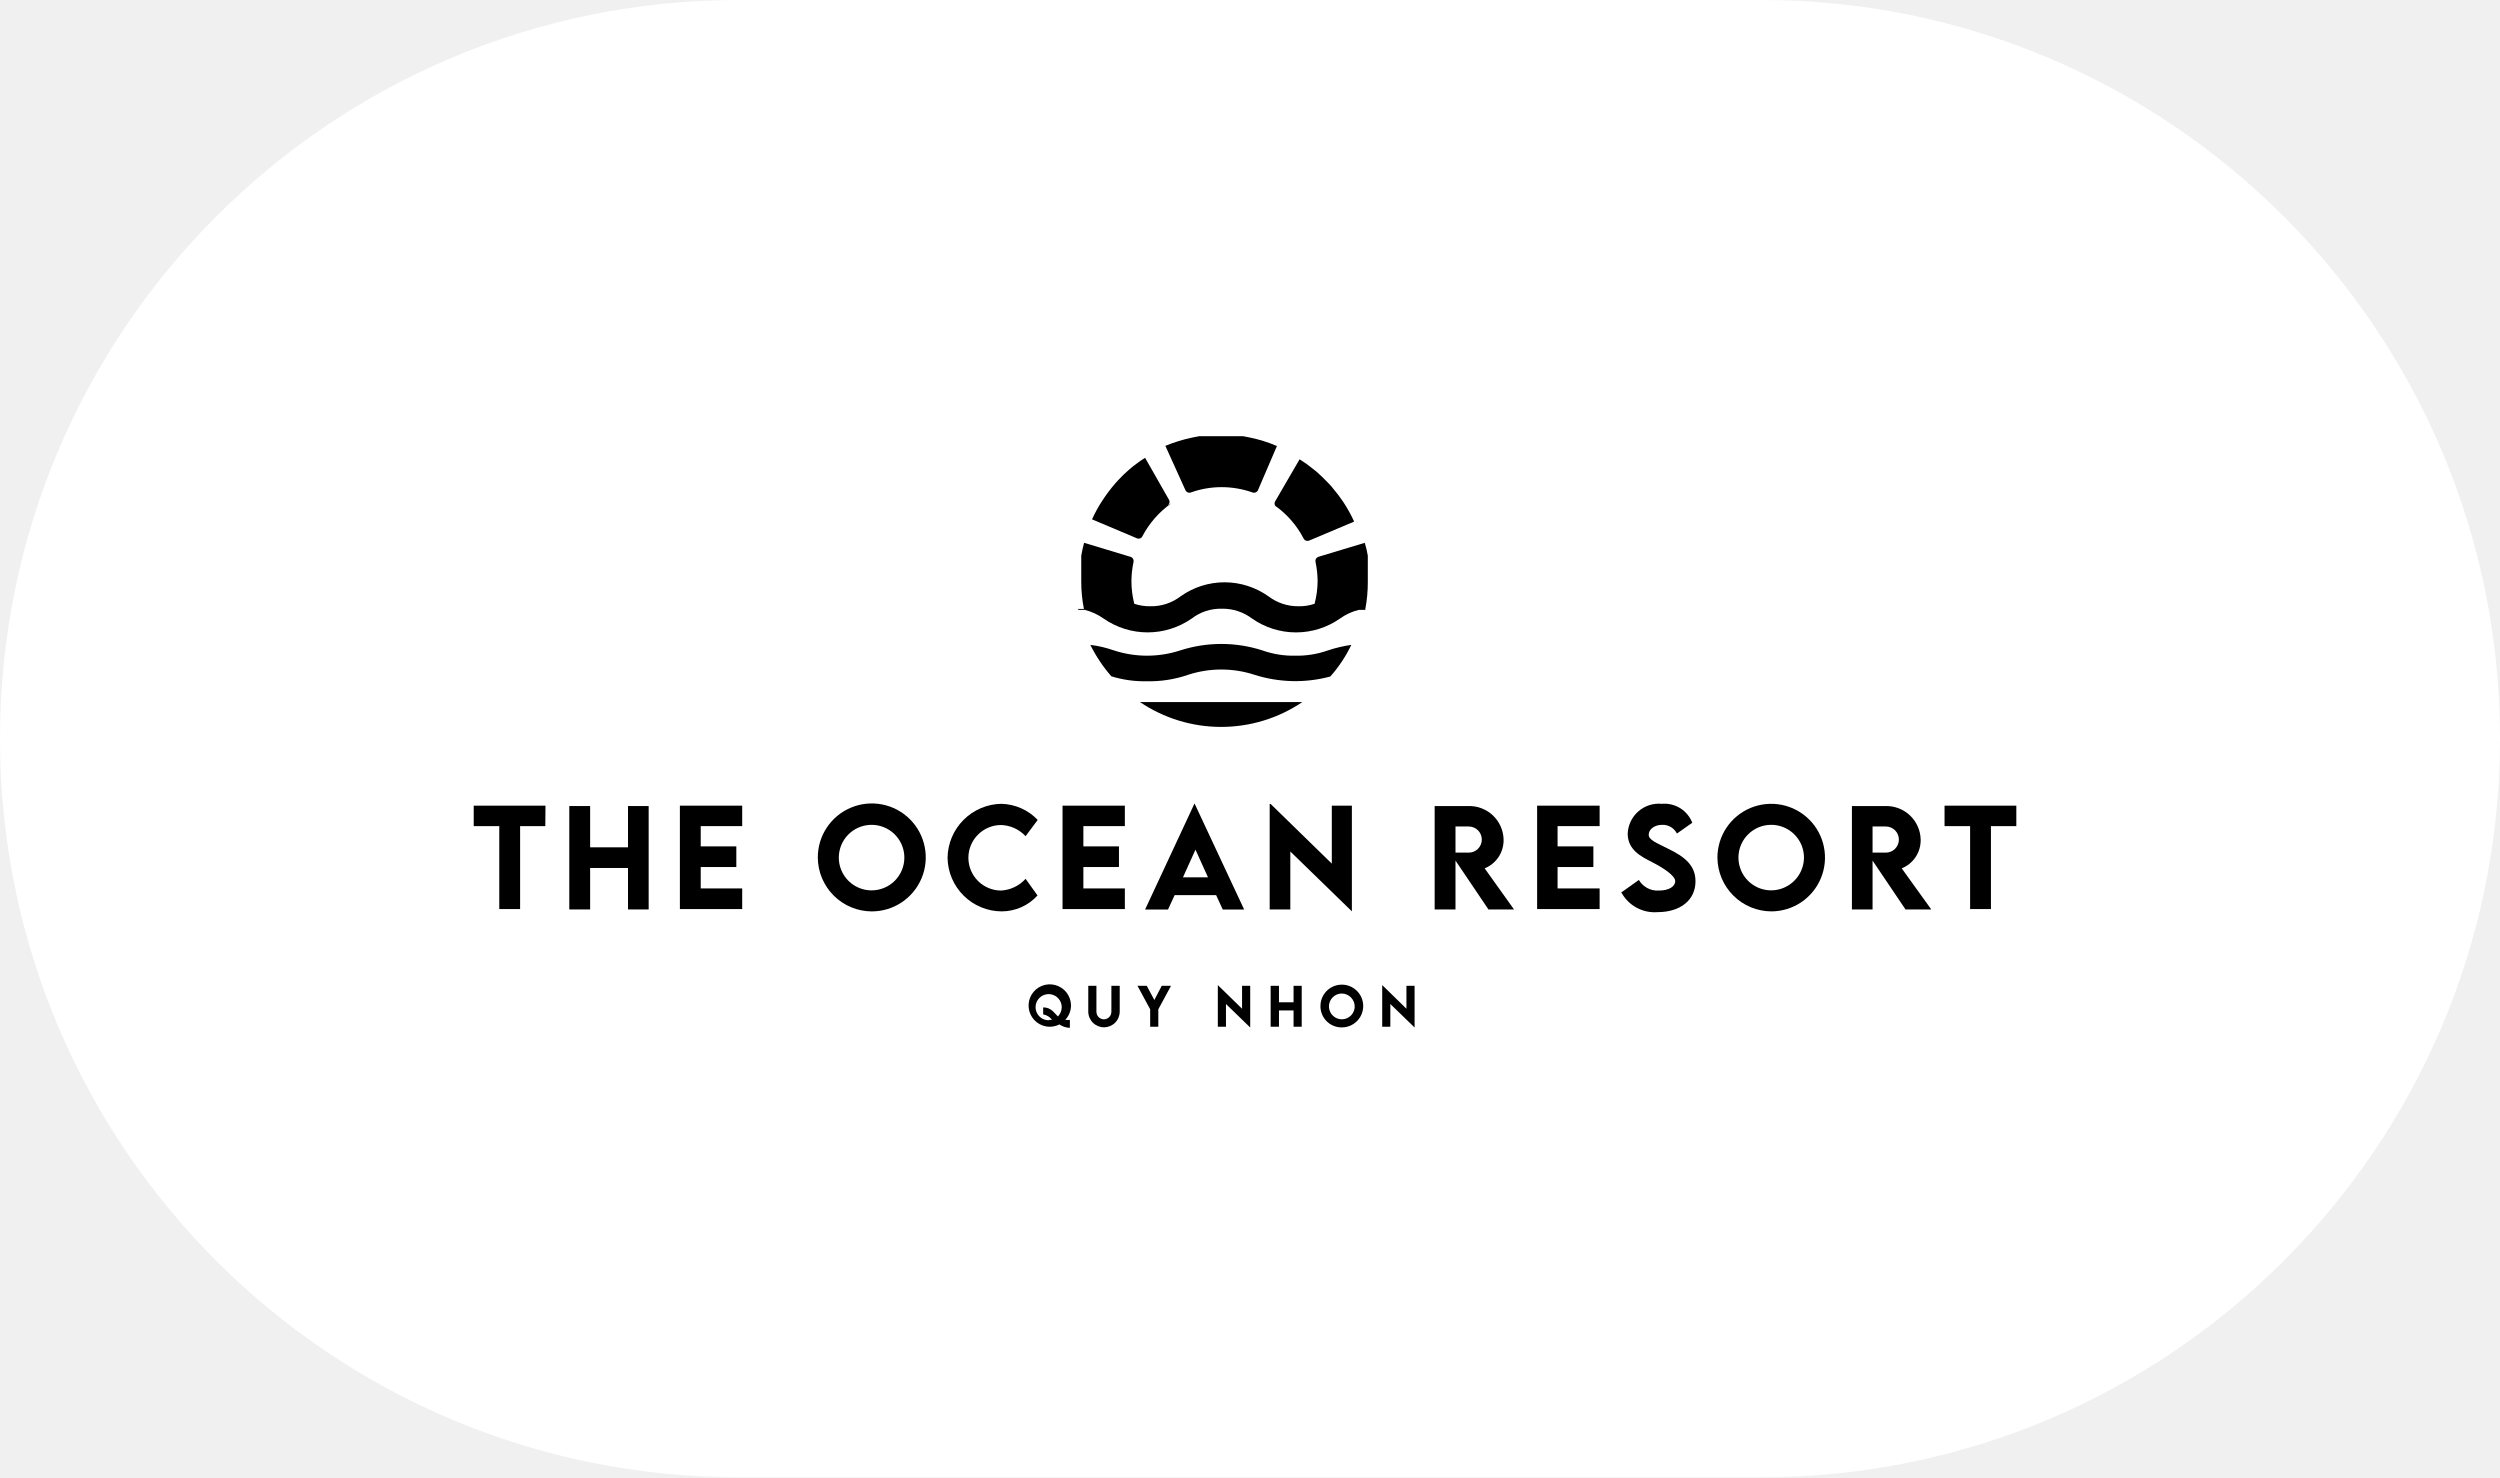
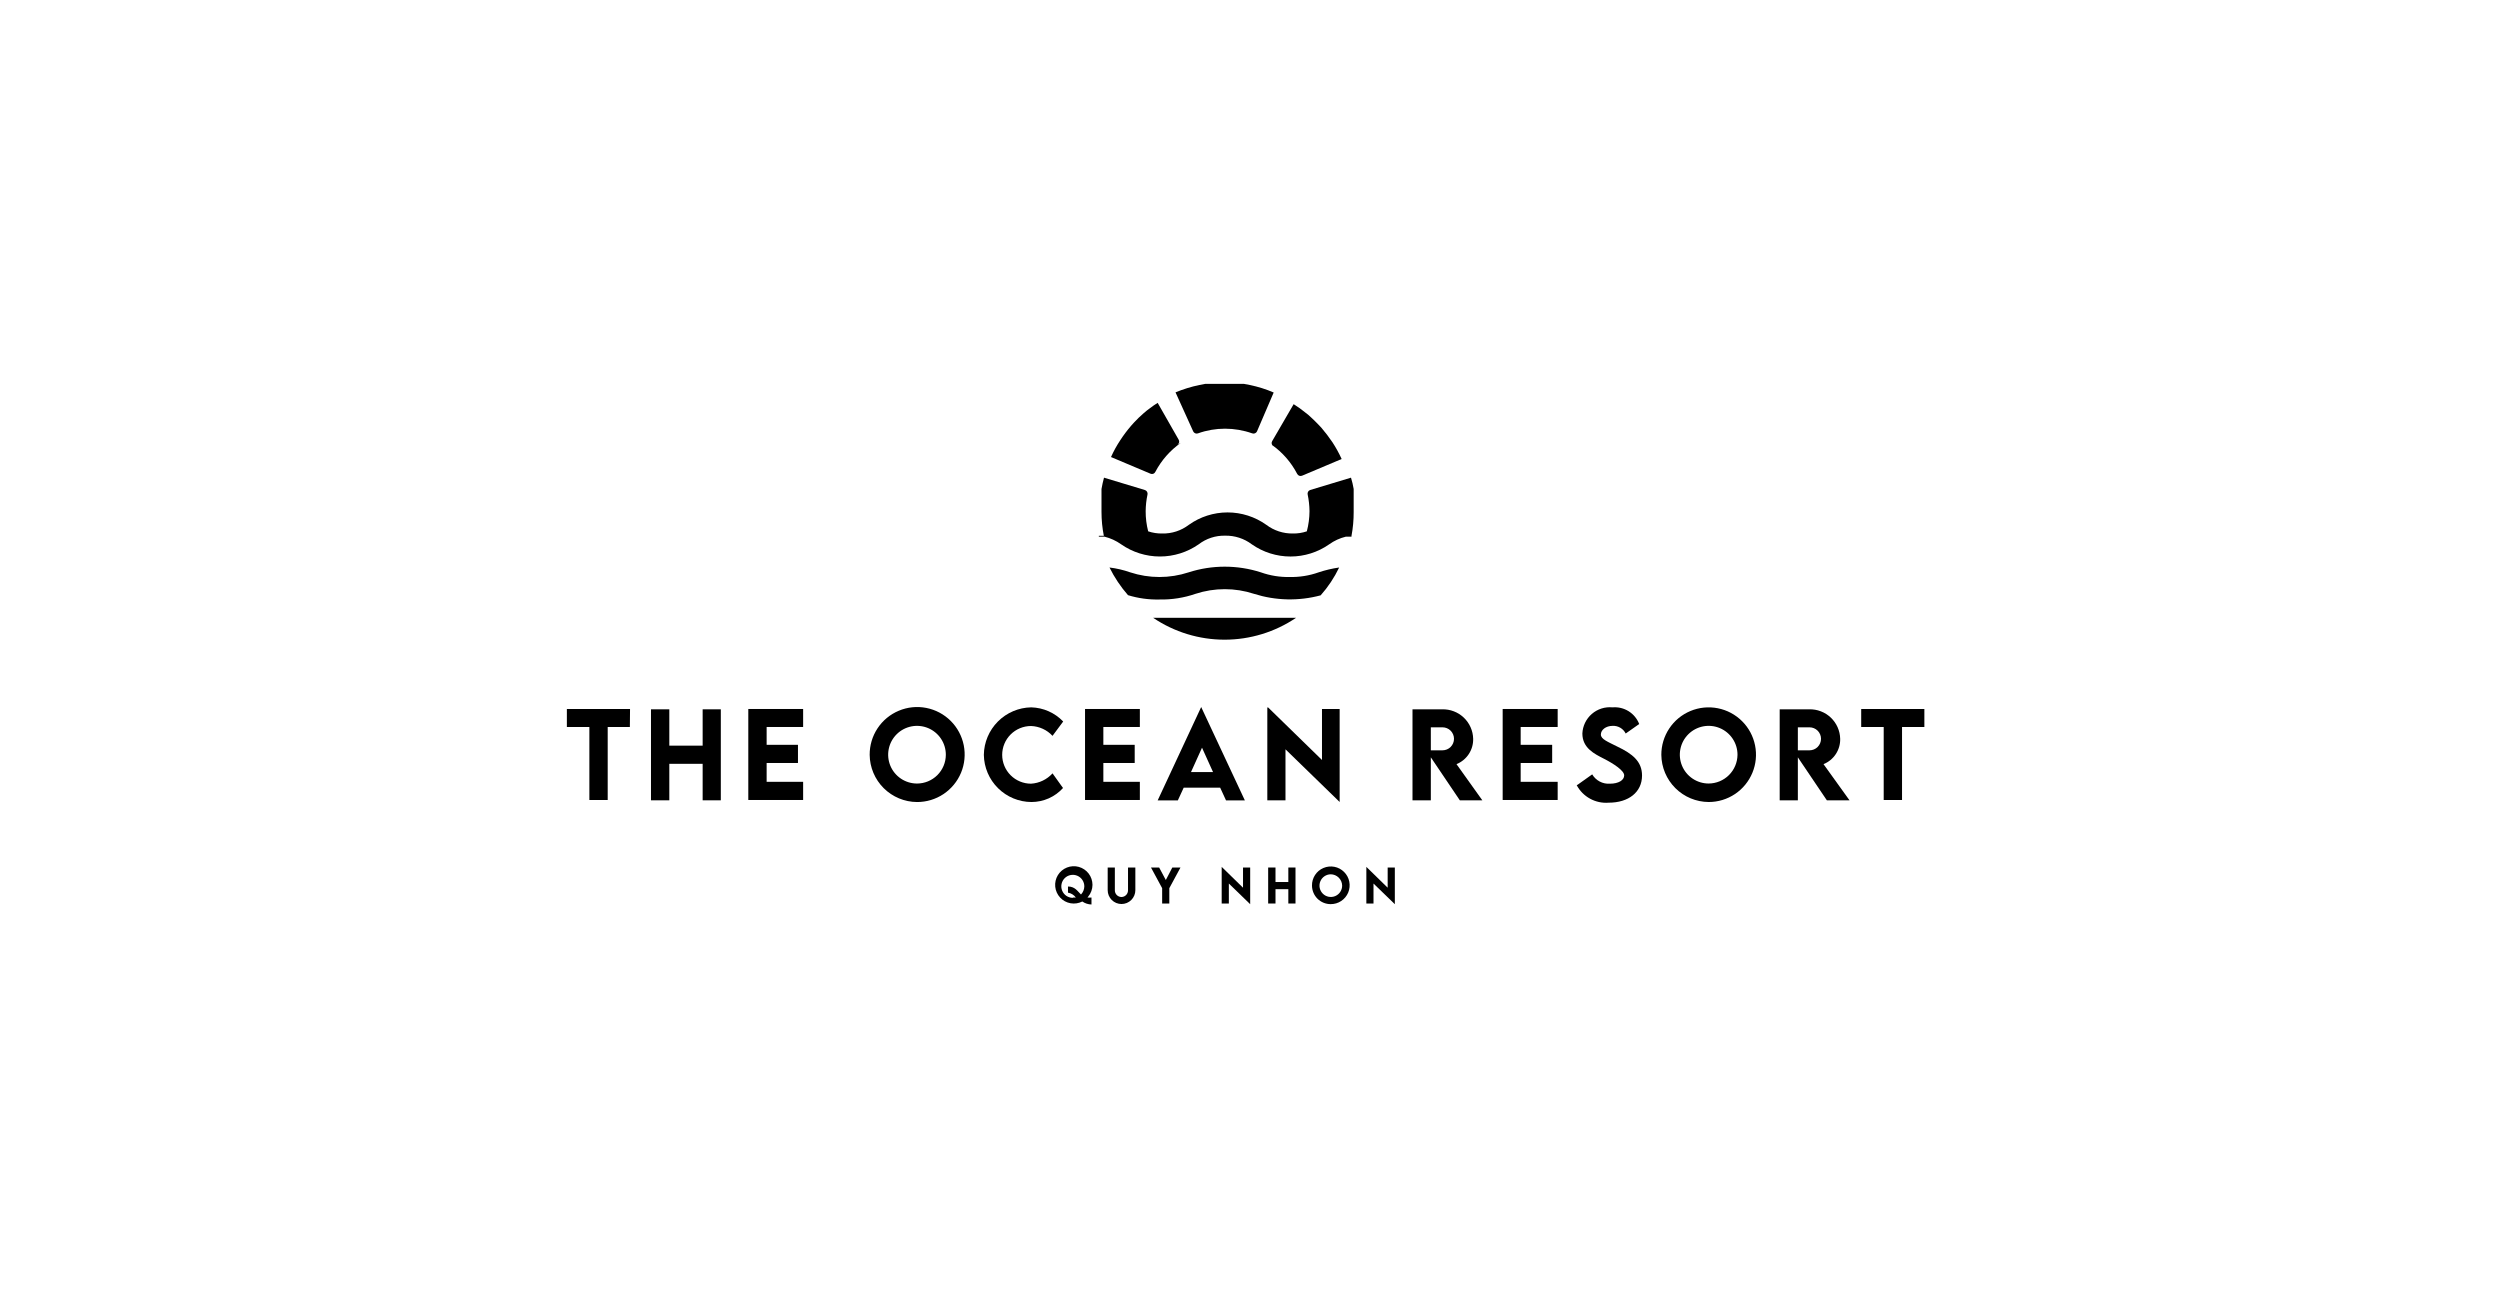
- <svg xmlns="http://www.w3.org/2000/svg" width="132" height="78" viewBox="0 0 132 78" fill="none">
-   <rect x="0.5" y="0.5" width="131" height="77" rx="38.5" fill="white" stroke="white" />
+ <svg xmlns="http://www.w3.org/2000/svg" width="150" height="78" viewBox="0 0 150 78" fill="none">
+   <rect x="0.5" y="0.5" width="149" height="77" fill="white" stroke="white" />
  <g clip-path="url(#clip0_1730_2070)">
-     <path d="M60.191 37.07C61.457 37.925 62.949 38.381 64.476 38.381C66.004 38.381 67.496 37.925 68.761 37.07H60.191Z" fill="black" />
-     <path d="M67.309 26.69C67.947 27.14 68.469 27.737 68.829 28.43C68.855 28.484 68.901 28.525 68.957 28.546C69.013 28.566 69.074 28.564 69.129 28.54L71.499 27.54C71.341 27.193 71.157 26.859 70.949 26.54C70.743 26.234 70.519 25.94 70.279 25.66L70.099 25.47C69.919 25.28 69.719 25.09 69.519 24.91L69.329 24.76C69.104 24.575 68.867 24.404 68.619 24.25L67.329 26.47C67.299 26.519 67.29 26.578 67.303 26.634C67.316 26.69 67.35 26.739 67.399 26.77" fill="black" />
-     <path d="M68.4 34.62C67.805 34.635 67.212 34.54 66.65 34.34C65.243 33.887 63.728 33.887 62.32 34.34C61.18 34.714 59.95 34.714 58.81 34.34C58.409 34.199 57.993 34.101 57.57 34.05C57.867 34.649 58.24 35.207 58.68 35.71C59.292 35.898 59.93 35.986 60.57 35.97C61.305 35.985 62.036 35.87 62.73 35.63C63.871 35.257 65.1 35.257 66.24 35.63C67.538 36.042 68.926 36.074 70.24 35.72C70.686 35.218 71.059 34.656 71.35 34.05C70.932 34.109 70.521 34.207 70.12 34.34C69.556 34.541 68.959 34.635 68.36 34.62" fill="black" />
-     <path d="M63.861 23.031H63.701H63.391H63.321L62.961 23.101C62.472 23.202 61.993 23.35 61.531 23.541L62.591 25.881C62.615 25.934 62.659 25.976 62.713 25.998C62.766 26.021 62.827 26.022 62.881 26.001C63.401 25.815 63.949 25.721 64.501 25.721C65.056 25.722 65.608 25.816 66.131 26.001C66.186 26.022 66.246 26.021 66.3 25.998C66.354 25.976 66.397 25.934 66.421 25.881L67.421 23.551C66.962 23.352 66.482 23.201 65.991 23.101L65.631 23.031H65.561H65.251H65.091H64.861H64.081H63.861Z" fill="black" />
-     <path d="M56.93 32.15V32.2H57.27C57.629 32.289 57.968 32.445 58.27 32.66C58.952 33.135 59.763 33.39 60.595 33.39C61.426 33.39 62.237 33.135 62.92 32.66C63.375 32.31 63.936 32.127 64.51 32.14C65.086 32.129 65.65 32.312 66.11 32.66C66.79 33.136 67.6 33.391 68.43 33.391C69.26 33.391 70.07 33.136 70.75 32.66C71.051 32.444 71.39 32.288 71.75 32.2H72.09V32.15C72.179 31.679 72.222 31.2 72.22 30.72V30.37C72.22 30.37 72.22 30.3 72.22 30.27C72.225 30.184 72.225 30.097 72.22 30.01V29.84C72.225 29.77 72.225 29.7 72.22 29.63V29.44C72.22 29.44 72.22 29.38 72.22 29.34C72.182 29.11 72.128 28.883 72.06 28.66L69.61 29.4C69.556 29.419 69.51 29.456 69.483 29.506C69.455 29.556 69.447 29.615 69.46 29.67C69.529 29.999 69.566 30.334 69.57 30.67C69.568 31.079 69.514 31.485 69.41 31.88C69.139 31.972 68.855 32.016 68.57 32.01C67.996 32.019 67.437 31.836 66.98 31.49C66.301 31.006 65.488 30.745 64.655 30.745C63.821 30.745 63.008 31.006 62.33 31.49C61.871 31.84 61.307 32.024 60.73 32.01C60.444 32.015 60.16 31.971 59.89 31.88C59.789 31.485 59.738 31.078 59.74 30.67C59.743 30.334 59.78 29.999 59.85 29.67C59.862 29.613 59.853 29.554 59.823 29.504C59.793 29.453 59.746 29.416 59.69 29.4L57.24 28.66C57.18 28.88 57.13 29.11 57.09 29.34C57.086 29.373 57.086 29.407 57.09 29.44V29.63V29.84C57.09 29.9 57.09 29.95 57.09 30.01V30.27V30.37C57.09 30.49 57.09 30.6 57.09 30.72C57.09 31.2 57.137 31.679 57.23 32.15H56.93Z" fill="black" />
-     <path d="M61.65 26.682C61.699 26.651 61.733 26.602 61.746 26.546C61.76 26.49 61.75 26.431 61.72 26.382L60.46 24.172C60.305 24.267 60.154 24.371 60.01 24.482L59.81 24.632L59.62 24.792C59.42 24.965 59.23 25.148 59.05 25.342L58.87 25.542C58.63 25.82 58.41 26.114 58.21 26.422C58 26.74 57.816 27.074 57.66 27.422L60.03 28.422C60.083 28.446 60.144 28.447 60.198 28.427C60.252 28.406 60.296 28.365 60.32 28.312C60.684 27.618 61.209 27.022 61.85 26.572" fill="black" />
-     <path d="M28.792 43.619H27.462V47.999H26.362V43.619H25.012V42.539H28.802L28.792 43.619Z" fill="black" />
-     <path d="M34.249 42.559V48.019H33.159V45.829H31.159V48.019H30.059V42.559H31.159V44.739H33.159V42.559H34.249Z" fill="black" />
-     <path d="M36.998 43.619V44.689H38.878V45.779H36.998V46.909H39.188V47.999H35.898V42.539H39.188V43.619H36.998Z" fill="black" />
-     <path d="M43.18 45.292C43.176 44.727 43.34 44.173 43.651 43.702C43.962 43.23 44.407 42.862 44.928 42.644C45.449 42.425 46.023 42.366 46.577 42.475C47.132 42.584 47.641 42.854 48.041 43.253C48.442 43.652 48.714 44.161 48.825 44.715C48.935 45.269 48.879 45.843 48.662 46.365C48.445 46.886 48.078 47.332 47.608 47.645C47.138 47.958 46.585 48.124 46.02 48.122C45.27 48.117 44.552 47.817 44.021 47.288C43.49 46.758 43.188 46.042 43.18 45.292ZM47.75 45.292C47.752 44.949 47.652 44.614 47.463 44.328C47.274 44.042 47.005 43.819 46.689 43.686C46.373 43.554 46.025 43.518 45.688 43.584C45.352 43.65 45.043 43.813 44.8 44.055C44.557 44.297 44.391 44.605 44.324 44.941C44.256 45.276 44.29 45.625 44.42 45.942C44.551 46.258 44.773 46.529 45.058 46.72C45.342 46.91 45.677 47.012 46.02 47.012C46.477 47.012 46.915 46.831 47.24 46.509C47.564 46.186 47.747 45.749 47.75 45.292Z" fill="black" />
-     <path d="M50.031 45.291C50.041 44.541 50.344 43.823 50.874 43.291C51.404 42.759 52.12 42.454 52.871 42.441C53.599 42.46 54.289 42.765 54.791 43.291L54.151 44.151C53.986 43.973 53.787 43.828 53.565 43.727C53.344 43.626 53.105 43.569 52.861 43.561C52.402 43.561 51.962 43.744 51.638 44.068C51.313 44.393 51.131 44.833 51.131 45.291C51.131 45.75 51.313 46.19 51.638 46.515C51.962 46.839 52.402 47.021 52.861 47.021C53.356 46.992 53.819 46.769 54.151 46.401L54.781 47.281C54.542 47.545 54.25 47.756 53.925 47.901C53.599 48.045 53.247 48.12 52.891 48.121C52.139 48.119 51.417 47.821 50.882 47.291C50.347 46.762 50.042 46.044 50.031 45.291Z" fill="black" />
-     <path d="M57.202 43.619V44.689H59.081V45.779H57.202V46.909H59.392V47.999H56.102V42.539H59.392V43.619H57.202Z" fill="black" />
-     <path d="M64.211 47.262H62.021L61.671 48.022H60.461L63.071 42.422L65.691 48.022H64.561L64.211 47.262ZM63.781 46.322L63.121 44.862L62.461 46.322H63.791H63.781Z" fill="black" />
-     <path d="M71.379 42.539V48.119L68.129 44.959V48.019H67.039V42.449H67.089L70.319 45.599V42.539H71.429H71.379Z" fill="black" />
-     <path d="M78.59 48.019L76.85 45.439V48.019H75.75V42.559H77.53C77.769 42.553 78.006 42.593 78.229 42.679C78.452 42.764 78.655 42.893 78.828 43.057C79.001 43.222 79.14 43.419 79.236 43.637C79.333 43.855 79.385 44.091 79.39 44.329C79.397 44.654 79.306 44.974 79.127 45.245C78.948 45.517 78.691 45.727 78.39 45.849L79.94 48.019H78.59ZM76.85 45.019H77.55C77.733 45.019 77.909 44.947 78.038 44.817C78.167 44.688 78.24 44.512 78.24 44.329C78.24 44.146 78.167 43.971 78.038 43.841C77.909 43.712 77.733 43.639 77.55 43.639H76.85V45.019Z" fill="black" />
-     <path d="M82.24 43.619V44.689H84.13V45.779H82.24V46.909H84.46V47.999H81.16V42.539H84.46V43.619H82.24Z" fill="black" />
-     <path d="M85.662 47.081L86.532 46.462C86.639 46.644 86.795 46.793 86.982 46.892C87.169 46.991 87.38 47.036 87.592 47.022C88.112 47.022 88.451 46.812 88.451 46.522C88.451 46.231 87.802 45.812 87.232 45.522C86.662 45.231 85.942 44.882 85.942 44.011C85.951 43.788 86.007 43.568 86.104 43.366C86.202 43.164 86.339 42.984 86.509 42.837C86.678 42.69 86.876 42.579 87.089 42.511C87.303 42.443 87.528 42.42 87.751 42.441C88.091 42.412 88.43 42.494 88.719 42.674C89.007 42.855 89.229 43.124 89.352 43.441L88.542 44.011C88.47 43.868 88.358 43.747 88.22 43.666C88.081 43.584 87.922 43.544 87.761 43.551C87.352 43.551 87.052 43.791 87.052 44.072C87.052 44.352 87.462 44.502 88.052 44.801C88.952 45.231 89.522 45.691 89.522 46.532C89.522 47.532 88.712 48.161 87.522 48.161C87.134 48.192 86.746 48.109 86.405 47.922C86.064 47.736 85.785 47.454 85.602 47.111L85.662 47.081Z" fill="black" />
-     <path d="M90.68 45.291C90.678 44.729 90.843 44.179 91.153 43.711C91.464 43.242 91.907 42.877 92.426 42.66C92.945 42.444 93.516 42.386 94.068 42.495C94.619 42.603 95.126 42.873 95.524 43.27C95.923 43.666 96.194 44.172 96.304 44.724C96.415 45.275 96.359 45.846 96.144 46.366C95.93 46.885 95.566 47.33 95.099 47.642C94.631 47.955 94.082 48.121 93.52 48.121C92.77 48.116 92.052 47.817 91.521 47.287C90.99 46.758 90.688 46.041 90.68 45.291ZM95.25 45.291C95.252 44.949 95.152 44.613 94.963 44.328C94.774 44.042 94.505 43.819 94.189 43.686C93.873 43.553 93.525 43.518 93.188 43.583C92.852 43.649 92.543 43.813 92.3 44.055C92.057 44.296 91.891 44.604 91.824 44.94C91.756 45.276 91.79 45.624 91.921 45.941C92.051 46.258 92.273 46.529 92.558 46.719C92.842 46.91 93.177 47.011 93.52 47.011C93.976 47.009 94.413 46.827 94.737 46.505C95.06 46.184 95.245 45.748 95.25 45.291Z" fill="black" />
-     <path d="M100.611 48.019L98.871 45.439V48.019H97.781V42.559H99.551C99.79 42.553 100.027 42.593 100.25 42.679C100.473 42.764 100.677 42.893 100.849 43.057C101.022 43.222 101.161 43.419 101.257 43.637C101.354 43.855 101.406 44.091 101.411 44.329C101.419 44.654 101.327 44.974 101.148 45.245C100.97 45.517 100.713 45.727 100.411 45.849L101.971 48.019H100.611ZM98.871 45.019H99.571C99.754 45.019 99.93 44.947 100.059 44.817C100.189 44.688 100.261 44.512 100.261 44.329C100.261 44.146 100.189 43.971 100.059 43.841C99.93 43.712 99.754 43.639 99.571 43.639H98.871V45.019Z" fill="black" />
-     <path d="M106.462 43.619H105.122V47.999H104.022V43.619H102.672V42.539H106.462V43.619Z" fill="black" />
-     <path d="M56.249 53.85C56.328 53.861 56.409 53.861 56.489 53.85V54.27C56.292 54.265 56.1 54.203 55.939 54.09C55.721 54.201 55.474 54.238 55.234 54.196C54.993 54.153 54.773 54.033 54.608 53.854C54.442 53.675 54.339 53.447 54.314 53.205C54.29 52.962 54.345 52.718 54.472 52.509C54.599 52.301 54.791 52.14 55.018 52.051C55.245 51.961 55.495 51.948 55.73 52.014C55.965 52.08 56.172 52.22 56.32 52.414C56.468 52.609 56.548 52.846 56.549 53.09C56.548 53.35 56.456 53.601 56.289 53.8L56.249 53.85ZM55.389 53.85H55.549C55.436 53.695 55.267 53.591 55.079 53.56V53.19C55.499 53.19 55.649 53.47 55.859 53.67C55.983 53.54 56.054 53.369 56.059 53.19C56.061 53.053 56.022 52.919 55.947 52.804C55.873 52.689 55.766 52.599 55.64 52.545C55.514 52.492 55.375 52.476 55.24 52.502C55.106 52.527 54.982 52.592 54.884 52.688C54.787 52.784 54.72 52.907 54.693 53.041C54.665 53.176 54.678 53.315 54.73 53.441C54.782 53.568 54.871 53.676 54.984 53.753C55.098 53.829 55.232 53.87 55.369 53.87L55.389 53.85Z" fill="black" />
-     <path d="M57.461 53.411V52.051H57.891V53.411C57.89 53.464 57.899 53.517 57.919 53.567C57.938 53.617 57.967 53.662 58.005 53.7C58.042 53.738 58.086 53.769 58.136 53.789C58.185 53.81 58.238 53.821 58.291 53.821C58.343 53.819 58.395 53.808 58.443 53.787C58.491 53.765 58.535 53.735 58.571 53.697C58.607 53.658 58.636 53.614 58.654 53.565C58.673 53.516 58.682 53.463 58.681 53.411V52.051H59.121V53.411C59.121 53.52 59.099 53.628 59.058 53.728C59.016 53.829 58.955 53.921 58.878 53.998C58.801 54.075 58.709 54.136 58.609 54.178C58.508 54.219 58.4 54.241 58.291 54.241C58.182 54.241 58.074 54.219 57.973 54.178C57.873 54.136 57.781 54.075 57.704 53.998C57.627 53.921 57.566 53.829 57.524 53.728C57.482 53.628 57.461 53.52 57.461 53.411Z" fill="black" />
-     <path d="M60.729 53.291L60.059 52.051H60.549L60.949 52.801L61.339 52.051H61.829L61.159 53.291V54.211H60.729V53.291Z" fill="black" />
-     <path d="M66.011 52.052V54.252L64.731 53.012V54.212H64.301V52.012L65.581 53.262V52.052H66.021H66.011Z" fill="black" />
-     <path d="M68.73 52.051V54.211H68.3V53.351H67.53V54.211H67.09V52.051H67.53V52.921H68.3V52.051H68.73Z" fill="black" />
-     <path d="M69.719 53.138C69.715 52.913 69.778 52.693 69.9 52.504C70.022 52.315 70.198 52.167 70.405 52.079C70.612 51.991 70.84 51.966 71.061 52.008C71.281 52.05 71.484 52.157 71.644 52.316C71.804 52.474 71.913 52.676 71.957 52.897C72.001 53.117 71.978 53.345 71.892 53.553C71.805 53.76 71.659 53.937 71.471 54.061C71.284 54.185 71.064 54.25 70.839 54.248C70.544 54.248 70.26 54.132 70.05 53.924C69.841 53.716 69.722 53.434 69.719 53.138ZM71.529 53.138C71.526 52.957 71.452 52.784 71.323 52.657C71.194 52.529 71.02 52.458 70.839 52.458C70.705 52.46 70.574 52.502 70.464 52.578C70.353 52.654 70.268 52.761 70.218 52.885C70.168 53.009 70.156 53.146 70.183 53.277C70.211 53.408 70.276 53.528 70.372 53.623C70.467 53.717 70.588 53.78 70.72 53.806C70.852 53.831 70.988 53.817 71.111 53.766C71.235 53.714 71.341 53.627 71.415 53.515C71.489 53.403 71.529 53.272 71.529 53.138Z" fill="black" />
-     <path d="M74.69 52.052V54.252L73.41 53.012V54.212H72.981V52.012L74.26 53.262V52.052H74.69Z" fill="black" />
+     <path d="M69.191 37.07C70.457 37.925 71.949 38.381 73.476 38.381C75.004 38.381 76.496 37.925 77.761 37.07H69.191Z" fill="black" />
+     <path d="M76.309 26.69C76.947 27.14 77.469 27.737 77.829 28.43C77.855 28.484 77.901 28.525 77.957 28.546C78.013 28.566 78.074 28.564 78.129 28.54L80.499 27.54C80.341 27.193 80.157 26.859 79.949 26.54C79.743 26.234 79.519 25.94 79.279 25.66L79.099 25.47C78.919 25.28 78.719 25.09 78.519 24.91L78.329 24.76C78.104 24.575 77.867 24.404 77.619 24.25L76.329 26.47C76.299 26.519 76.29 26.578 76.303 26.634C76.316 26.69 76.35 26.739 76.399 26.77" fill="black" />
+     <path d="M77.4 34.62C76.805 34.635 76.212 34.54 75.65 34.34C74.243 33.887 72.728 33.887 71.32 34.34C70.18 34.714 68.951 34.714 67.81 34.34C67.409 34.199 66.993 34.101 66.57 34.05C66.867 34.649 67.24 35.207 67.68 35.71C68.292 35.898 68.93 35.986 69.57 35.97C70.305 35.985 71.036 35.87 71.73 35.63C72.871 35.257 74.1 35.257 75.24 35.63C76.538 36.042 77.926 36.074 79.24 35.72C79.686 35.218 80.059 34.656 80.35 34.05C79.932 34.109 79.521 34.207 79.12 34.34C78.556 34.541 77.959 34.635 77.36 34.62" fill="black" />
+     <path d="M72.861 23.031H72.701H72.391H72.321L71.961 23.101C71.472 23.202 70.993 23.35 70.531 23.541L71.591 25.881C71.615 25.934 71.659 25.976 71.713 25.998C71.766 26.021 71.827 26.022 71.881 26.001C72.401 25.815 72.949 25.721 73.501 25.721C74.056 25.722 74.608 25.816 75.131 26.001C75.186 26.022 75.246 26.021 75.3 25.998C75.354 25.976 75.397 25.934 75.421 25.881L76.421 23.551C75.962 23.352 75.482 23.201 74.991 23.101L74.631 23.031H74.561H74.251H74.091H73.861H73.081H72.861Z" fill="black" />
+     <path d="M65.93 32.15V32.2H66.27C66.629 32.289 66.968 32.445 67.27 32.66C67.952 33.135 68.763 33.39 69.595 33.39C70.426 33.39 71.237 33.135 71.92 32.66C72.375 32.31 72.936 32.127 73.51 32.14C74.086 32.129 74.65 32.312 75.11 32.66C75.79 33.136 76.6 33.391 77.43 33.391C78.26 33.391 79.07 33.136 79.75 32.66C80.051 32.444 80.39 32.288 80.75 32.2H81.09V32.15C81.179 31.679 81.222 31.2 81.22 30.72V30.37C81.22 30.37 81.22 30.3 81.22 30.27C81.225 30.184 81.225 30.097 81.22 30.01V29.84C81.225 29.77 81.225 29.7 81.22 29.63V29.44C81.22 29.44 81.22 29.38 81.22 29.34C81.182 29.11 81.128 28.883 81.06 28.66L78.61 29.4C78.556 29.419 78.51 29.456 78.483 29.506C78.455 29.556 78.447 29.615 78.46 29.67C78.529 29.999 78.566 30.334 78.57 30.67C78.568 31.079 78.514 31.485 78.41 31.88C78.139 31.972 77.855 32.016 77.57 32.01C76.996 32.019 76.437 31.836 75.98 31.49C75.301 31.006 74.488 30.745 73.655 30.745C72.821 30.745 72.008 31.006 71.33 31.49C70.871 31.84 70.307 32.024 69.73 32.01C69.444 32.015 69.16 31.971 68.89 31.88C68.789 31.485 68.738 31.078 68.74 30.67C68.743 30.334 68.78 29.999 68.85 29.67C68.862 29.613 68.853 29.554 68.823 29.504C68.793 29.453 68.746 29.416 68.69 29.4L66.24 28.66C66.18 28.88 66.13 29.11 66.09 29.34C66.086 29.373 66.086 29.407 66.09 29.44V29.63V29.84C66.09 29.9 66.09 29.95 66.09 30.01V30.27V30.37C66.09 30.49 66.09 30.6 66.09 30.72C66.09 31.2 66.137 31.679 66.23 32.15H65.93Z" fill="black" />
+     <path d="M70.65 26.682C70.699 26.651 70.733 26.602 70.746 26.546C70.76 26.49 70.75 26.431 70.72 26.382L69.46 24.172C69.305 24.267 69.154 24.371 69.01 24.482L68.81 24.632L68.62 24.792C68.42 24.965 68.23 25.148 68.05 25.342L67.87 25.542C67.63 25.82 67.41 26.114 67.21 26.422C67 26.74 66.816 27.074 66.66 27.422L69.03 28.422C69.083 28.446 69.144 28.447 69.198 28.427C69.252 28.406 69.296 28.365 69.32 28.312C69.684 27.618 70.209 27.022 70.85 26.572" fill="black" />
+     <path d="M37.792 43.619H36.462V47.999H35.362V43.619H34.012V42.539H37.802L37.792 43.619Z" fill="black" />
+     <path d="M43.249 42.559V48.019H42.159V45.829H40.159V48.019H39.059V42.559H40.159V44.739H42.159V42.559H43.249Z" fill="black" />
+     <path d="M45.998 43.619V44.689H47.878V45.779H45.998V46.909H48.188V47.999H44.898V42.539H48.188V43.619H45.998Z" fill="black" />
+     <path d="M52.18 45.292C52.176 44.727 52.34 44.173 52.651 43.702C52.962 43.23 53.407 42.862 53.928 42.644C54.449 42.425 55.023 42.366 55.577 42.475C56.132 42.584 56.641 42.854 57.041 43.253C57.442 43.652 57.714 44.161 57.825 44.715C57.935 45.269 57.879 45.843 57.662 46.365C57.445 46.886 57.078 47.332 56.608 47.645C56.138 47.958 55.585 48.124 55.02 48.122C54.27 48.117 53.552 47.817 53.021 47.288C52.49 46.758 52.188 46.042 52.18 45.292ZM56.75 45.292C56.752 44.949 56.652 44.614 56.463 44.328C56.274 44.042 56.005 43.819 55.689 43.686C55.373 43.554 55.025 43.518 54.688 43.584C54.352 43.65 54.043 43.813 53.8 44.055C53.557 44.297 53.391 44.605 53.324 44.941C53.256 45.276 53.29 45.625 53.42 45.942C53.551 46.258 53.773 46.529 54.058 46.72C54.342 46.91 54.677 47.012 55.02 47.012C55.477 47.012 55.915 46.831 56.24 46.509C56.564 46.186 56.747 45.749 56.75 45.292Z" fill="black" />
+     <path d="M59.031 45.291C59.041 44.541 59.344 43.823 59.874 43.291C60.404 42.759 61.12 42.454 61.871 42.441C62.599 42.46 63.289 42.765 63.791 43.291L63.151 44.151C62.986 43.973 62.787 43.828 62.565 43.727C62.344 43.626 62.105 43.569 61.861 43.561C61.402 43.561 60.962 43.744 60.638 44.068C60.313 44.393 60.131 44.833 60.131 45.291C60.131 45.75 60.313 46.19 60.638 46.515C60.962 46.839 61.402 47.021 61.861 47.021C62.356 46.992 62.819 46.769 63.151 46.401L63.781 47.281C63.542 47.545 63.25 47.756 62.925 47.901C62.599 48.045 62.247 48.12 61.891 48.121C61.139 48.119 60.417 47.821 59.882 47.291C59.347 46.762 59.042 46.044 59.031 45.291Z" fill="black" />
+     <path d="M66.201 43.619V44.689H68.082V45.779H66.201V46.909H68.391V47.999H65.102V42.539H68.391V43.619H66.201Z" fill="black" />
+     <path d="M73.211 47.262H71.021L70.671 48.022H69.461L72.071 42.422L74.691 48.022H73.561L73.211 47.262ZM72.781 46.322L72.121 44.862L71.461 46.322H72.791H72.781Z" fill="black" />
+     <path d="M80.379 42.539V48.119L77.129 44.959V48.019H76.039V42.449H76.089L79.319 45.599V42.539H80.429H80.379Z" fill="black" />
+     <path d="M87.59 48.019L85.85 45.439V48.019H84.75V42.559H86.53C86.769 42.553 87.006 42.593 87.229 42.679C87.452 42.764 87.655 42.893 87.828 43.057C88.001 43.222 88.14 43.419 88.236 43.637C88.333 43.855 88.385 44.091 88.39 44.329C88.397 44.654 88.306 44.974 88.127 45.245C87.948 45.517 87.691 45.727 87.39 45.849L88.94 48.019H87.59ZM85.85 45.019H86.55C86.733 45.019 86.909 44.947 87.038 44.817C87.167 44.688 87.24 44.512 87.24 44.329C87.24 44.146 87.167 43.971 87.038 43.841C86.909 43.712 86.733 43.639 86.55 43.639H85.85V45.019Z" fill="black" />
+     <path d="M91.24 43.619V44.689H93.13V45.779H91.24V46.909H93.46V47.999H90.16V42.539H93.46V43.619H91.24Z" fill="black" />
+     <path d="M94.662 47.081L95.532 46.462C95.639 46.644 95.795 46.793 95.982 46.892C96.169 46.991 96.38 47.036 96.592 47.022C97.112 47.022 97.451 46.812 97.451 46.522C97.451 46.231 96.802 45.812 96.232 45.522C95.662 45.231 94.942 44.882 94.942 44.011C94.951 43.788 95.007 43.568 95.104 43.366C95.202 43.164 95.339 42.984 95.509 42.837C95.678 42.69 95.876 42.579 96.089 42.511C96.303 42.443 96.528 42.42 96.751 42.441C97.091 42.412 97.43 42.494 97.719 42.674C98.007 42.855 98.229 43.124 98.352 43.441L97.542 44.011C97.47 43.868 97.358 43.747 97.22 43.666C97.081 43.584 96.922 43.544 96.761 43.551C96.352 43.551 96.052 43.791 96.052 44.072C96.052 44.352 96.462 44.502 97.052 44.801C97.952 45.231 98.522 45.691 98.522 46.532C98.522 47.532 97.712 48.161 96.522 48.161C96.134 48.192 95.746 48.109 95.405 47.922C95.064 47.736 94.785 47.454 94.602 47.111L94.662 47.081Z" fill="black" />
+     <path d="M99.68 45.291C99.678 44.729 99.843 44.179 100.154 43.711C100.464 43.242 100.907 42.877 101.426 42.66C101.945 42.444 102.516 42.386 103.068 42.495C103.619 42.603 104.126 42.873 104.524 43.27C104.923 43.666 105.194 44.172 105.304 44.724C105.415 45.275 105.359 45.846 105.144 46.366C104.93 46.885 104.566 47.33 104.099 47.642C103.631 47.955 103.082 48.121 102.52 48.121C101.77 48.116 101.052 47.817 100.521 47.287C99.99 46.758 99.688 46.041 99.68 45.291ZM104.25 45.291C104.252 44.949 104.152 44.613 103.963 44.328C103.774 44.042 103.505 43.819 103.189 43.686C102.873 43.553 102.525 43.518 102.188 43.583C101.852 43.649 101.543 43.813 101.3 44.055C101.057 44.296 100.891 44.604 100.824 44.94C100.756 45.276 100.79 45.624 100.92 45.941C101.051 46.258 101.273 46.529 101.558 46.719C101.842 46.91 102.177 47.011 102.52 47.011C102.976 47.009 103.413 46.827 103.737 46.505C104.06 46.184 104.244 45.748 104.25 45.291Z" fill="black" />
+     <path d="M109.611 48.019L107.871 45.439V48.019H106.781V42.559H108.551C108.79 42.553 109.027 42.593 109.25 42.679C109.473 42.764 109.677 42.893 109.849 43.057C110.022 43.222 110.161 43.419 110.257 43.637C110.354 43.855 110.406 44.091 110.411 44.329C110.419 44.654 110.327 44.974 110.148 45.245C109.97 45.517 109.713 45.727 109.411 45.849L110.971 48.019H109.611ZM107.871 45.019H108.571C108.754 45.019 108.93 44.947 109.059 44.817C109.189 44.688 109.261 44.512 109.261 44.329C109.261 44.146 109.189 43.971 109.059 43.841C108.93 43.712 108.754 43.639 108.571 43.639H107.871V45.019Z" fill="black" />
+     <path d="M115.462 43.619H114.122V47.999H113.022V43.619H111.672V42.539H115.462V43.619Z" fill="black" />
+     <path d="M65.249 53.85C65.328 53.861 65.409 53.861 65.489 53.85V54.27C65.292 54.265 65.1 54.203 64.939 54.09C64.721 54.201 64.474 54.238 64.234 54.196C63.993 54.153 63.773 54.033 63.608 53.854C63.442 53.675 63.339 53.447 63.314 53.205C63.29 52.962 63.345 52.718 63.472 52.509C63.599 52.301 63.791 52.14 64.018 52.051C64.245 51.961 64.495 51.948 64.73 52.014C64.965 52.08 65.172 52.22 65.32 52.414C65.468 52.609 65.548 52.846 65.549 53.09C65.548 53.35 65.456 53.601 65.289 53.8L65.249 53.85ZM64.389 53.85H64.549C64.436 53.695 64.267 53.591 64.079 53.56V53.19C64.499 53.19 64.649 53.47 64.859 53.67C64.983 53.54 65.054 53.369 65.059 53.19C65.061 53.053 65.022 52.919 64.947 52.804C64.873 52.689 64.766 52.599 64.64 52.545C64.514 52.492 64.375 52.476 64.24 52.502C64.106 52.527 63.982 52.592 63.884 52.688C63.787 52.784 63.72 52.907 63.693 53.041C63.665 53.176 63.678 53.315 63.73 53.441C63.782 53.568 63.871 53.676 63.984 53.753C64.098 53.829 64.232 53.87 64.369 53.87L64.389 53.85Z" fill="black" />
+     <path d="M66.461 53.411V52.051H66.891V53.411C66.89 53.464 66.899 53.517 66.918 53.567C66.938 53.617 66.967 53.662 67.004 53.7C67.042 53.738 67.086 53.769 67.135 53.789C67.185 53.81 67.238 53.821 67.291 53.821C67.344 53.819 67.395 53.808 67.443 53.787C67.491 53.765 67.535 53.735 67.571 53.697C67.607 53.658 67.635 53.614 67.654 53.565C67.673 53.516 67.682 53.463 67.681 53.411V52.051H68.121V53.411C68.121 53.52 68.1 53.628 68.058 53.728C68.016 53.829 67.955 53.921 67.878 53.998C67.801 54.075 67.709 54.136 67.609 54.178C67.508 54.219 67.4 54.241 67.291 54.241C67.182 54.241 67.074 54.219 66.973 54.178C66.873 54.136 66.781 54.075 66.704 53.998C66.627 53.921 66.566 53.829 66.524 53.728C66.482 53.628 66.461 53.52 66.461 53.411Z" fill="black" />
+     <path d="M69.729 53.291L69.059 52.051H69.549L69.949 52.801L70.339 52.051H70.829L70.159 53.291V54.211H69.729V53.291Z" fill="black" />
+     <path d="M75.011 52.052V54.252L73.731 53.012V54.212H73.301V52.012L74.581 53.262V52.052H75.021H75.011Z" fill="black" />
+     <path d="M77.73 52.051V54.211H77.3V53.351H76.53V54.211H76.09V52.051H76.53V52.921H77.3V52.051H77.73Z" fill="black" />
+     <path d="M78.719 53.138C78.715 52.913 78.778 52.693 78.9 52.504C79.022 52.315 79.198 52.167 79.405 52.079C79.612 51.991 79.84 51.966 80.061 52.008C80.281 52.05 80.484 52.157 80.644 52.316C80.804 52.474 80.913 52.676 80.957 52.897C81.001 53.117 80.978 53.345 80.892 53.553C80.805 53.76 80.659 53.937 80.471 54.061C80.284 54.185 80.064 54.25 79.839 54.248C79.544 54.248 79.26 54.132 79.05 53.924C78.841 53.716 78.722 53.434 78.719 53.138ZM80.529 53.138C80.526 52.957 80.452 52.784 80.323 52.657C80.194 52.529 80.02 52.458 79.839 52.458C79.705 52.46 79.574 52.502 79.464 52.578C79.353 52.654 79.268 52.761 79.218 52.885C79.168 53.009 79.156 53.146 79.183 53.277C79.211 53.408 79.276 53.528 79.372 53.623C79.467 53.717 79.588 53.78 79.72 53.806C79.852 53.831 79.988 53.817 80.111 53.766C80.235 53.714 80.341 53.627 80.415 53.515C80.489 53.403 80.529 53.272 80.529 53.138Z" fill="black" />
+     <path d="M83.69 52.052V54.252L82.41 53.012V54.212H81.981V52.012L83.26 53.262V52.052H83.69Z" fill="black" />
  </g>
  <defs>
    <clipPath id="clip0_1730_2070">
-       <rect width="81.48" height="31.31" fill="white" transform="translate(25 23)" />
+       <rect width="81.48" height="31.31" fill="white" transform="translate(34 23)" />
    </clipPath>
  </defs>
</svg>
